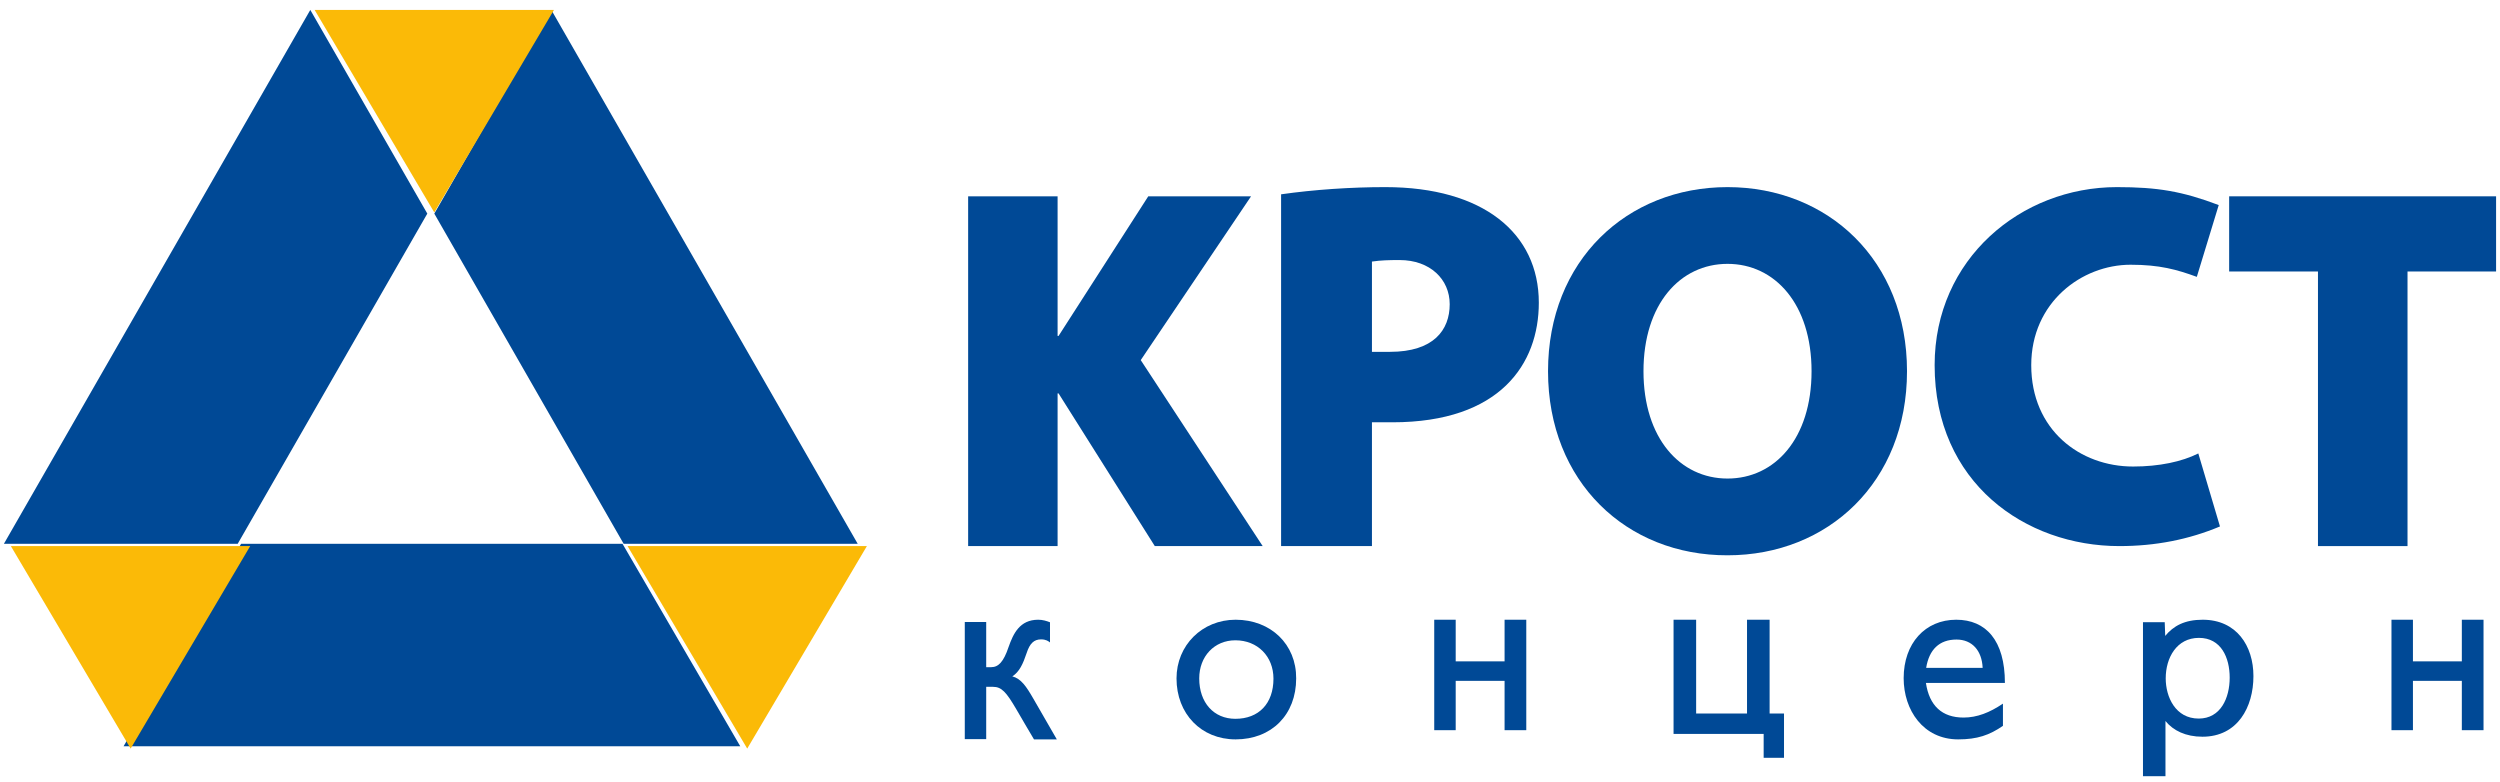
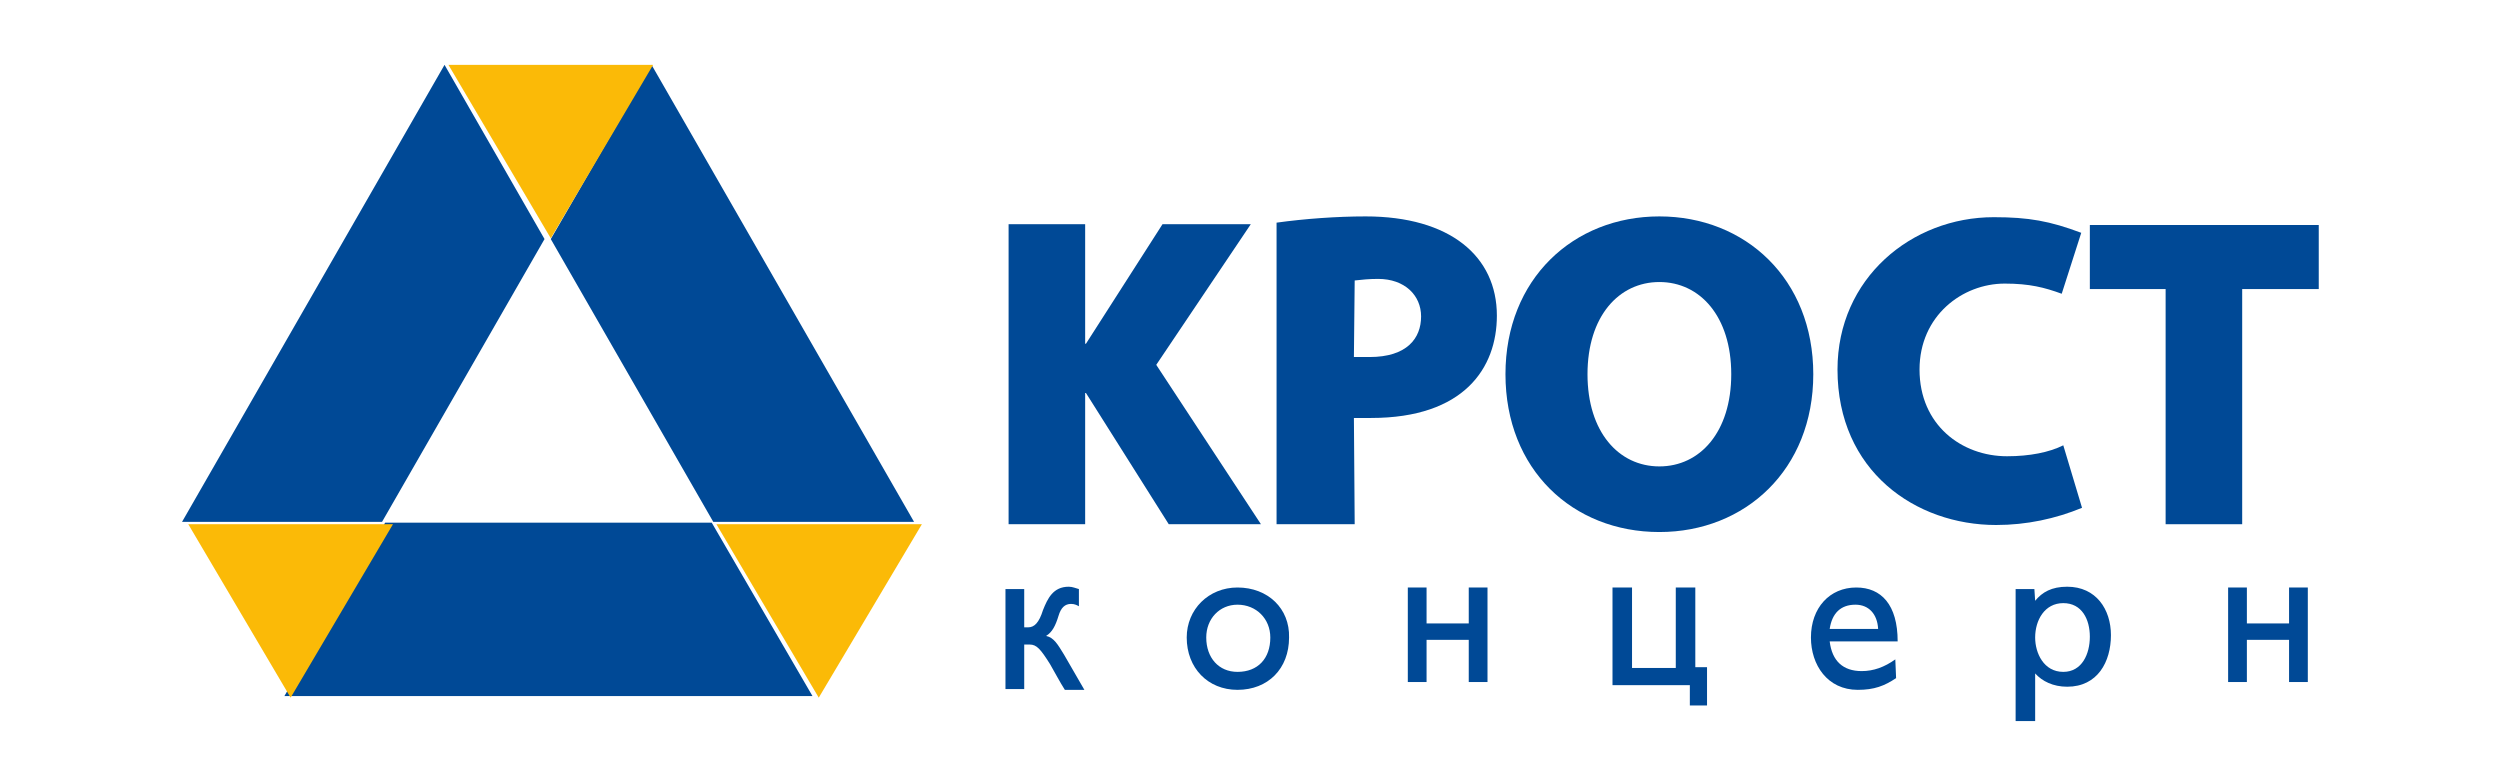
- <svg xmlns="http://www.w3.org/2000/svg" width="320" height="100" viewBox="0 0 320 100" fill="none">
-   <path d="M15.816 95.525L30.86 69.605H79.68L94.754 95.525H15.816Z" fill="#004996" />
-   <path d="M39.718 1.271L54.696 27.342L30.426 69.605H0.5L39.718 1.271Z" fill="#004996" />
-   <path d="M70.568 1.271L55.59 27.342L79.829 69.605H109.786L70.568 1.271Z" fill="#004996" />
-   <path d="M70.906 1.271H40.273L55.59 27.191L70.906 1.271Z" fill="#FBBA07" />
-   <path d="M32.023 69.9H1.391L16.723 95.82L32.023 69.9Z" fill="#FBBA07" />
-   <path d="M110.961 69.9H80.328L95.644 95.82L110.961 69.9Z" fill="#FBBA07" />
-   <path d="M281.192 35.438C278.643 34.507 276.444 33.886 272.715 33.886C266.468 33.886 259.999 38.698 259.999 46.739C259.999 55.028 266.245 59.716 273.033 59.716C276.38 59.716 279.28 59.095 281.384 58.04L284.156 67.385C280.172 69.061 275.902 69.9 271.281 69.9C259.234 69.9 247.633 61.797 247.633 46.739C247.633 33.141 258.692 23.951 270.962 23.951C276.157 23.951 279.312 24.479 283.997 26.248L281.192 35.438Z" fill="#004996" />
-   <path fill-rule="evenodd" clip-rule="evenodd" d="M175.64 33.477C176.746 33.318 177.694 33.287 179.148 33.287C183.066 33.287 185.562 35.764 185.562 38.939C185.562 42.241 183.508 45.036 177.915 45.036H175.609V33.477H175.64ZM175.64 69.9H163.98V24.872C168.215 24.268 172.954 23.951 177.315 23.951C189.86 23.951 196.969 29.857 196.969 38.748C196.969 46.56 192.04 54.054 178.231 54.054H175.609V69.9H175.64Z" fill="#004996" />
-   <path d="M123.922 69.9H135.372V50.356H135.496L147.815 69.9H161.623L146.015 46.094L160.134 25.129H146.977L135.496 42.999H135.372V25.129H123.922V69.9Z" fill="#004996" />
-   <path d="M231.879 47.514C231.879 38.923 227.185 33.774 221.123 33.774C215.061 33.774 210.366 38.923 210.366 47.514C210.366 56.106 215.061 61.254 221.123 61.254C227.185 61.254 231.879 56.137 231.879 47.514ZM198.148 47.514C198.148 33.332 208.252 23.951 221.123 23.951C233.993 23.951 244.097 33.332 244.097 47.514C244.097 61.697 233.993 71.078 221.123 71.078C208.221 71.109 198.148 61.697 198.148 47.514Z" fill="#004996" />
-   <path d="M319.499 34.75H308.162V69.9H296.7V34.75H285.332V25.129H319.499V34.75Z" fill="#004996" />
-   <path d="M126.234 85.399V79.619H123.492V94.609H126.234V87.914H127.108C128.193 87.914 128.795 88.567 130.091 90.788C130.905 92.159 131.538 93.302 132.351 94.641H135.274L132.261 89.416C131.357 87.849 130.694 86.869 129.579 86.575C130.483 85.987 130.935 85.007 131.417 83.57C131.809 82.362 132.351 81.84 133.255 81.84C133.888 81.84 134.189 82.068 134.4 82.232V79.652C133.978 79.488 133.466 79.325 132.893 79.325C130.513 79.325 129.699 81.121 129.097 82.819C128.464 84.713 127.801 85.399 126.867 85.399H126.234Z" fill="#004996" />
-   <path fill-rule="evenodd" clip-rule="evenodd" d="M158.158 79.325C153.876 79.325 150.594 82.6 150.594 86.839C150.594 91.366 153.751 94.641 158.158 94.641C162.753 94.641 165.91 91.495 165.91 86.839C165.941 82.472 162.659 79.325 158.158 79.325ZM158.127 81.958C160.971 81.958 163.003 84.013 163.003 86.871C163.003 90.05 161.127 92.008 158.127 92.008C155.376 92.008 153.501 89.953 153.501 86.839C153.501 84.013 155.439 81.958 158.127 81.958Z" fill="#004996" />
-   <path d="M186.329 87.149H192.586V93.463H195.364V79.325H192.586V84.654H186.329V79.325H183.582V93.463H186.329V87.149Z" fill="#004996" />
-   <path d="M217.106 91.33V79.325H214.215V93.941H225.748V96.998H228.353V91.33H226.51V79.325H223.619V91.33H217.106Z" fill="#004996" />
-   <path fill-rule="evenodd" clip-rule="evenodd" d="M256.346 90.082C254.687 91.206 253.059 91.848 251.337 91.848C248.583 91.848 246.955 90.339 246.517 87.417H256.628C256.628 81.958 254.186 79.325 250.398 79.325C246.423 79.325 243.668 82.343 243.668 86.807C243.668 90.885 246.172 94.641 250.649 94.641C253.091 94.641 254.656 94.096 256.377 92.907V90.082H256.346ZM246.548 85.49C246.924 83.146 248.238 81.862 250.43 81.862C252.433 81.862 253.685 83.275 253.779 85.49H246.548Z" fill="#004996" />
-   <path d="M308.856 87.149H315.114V93.463H317.891V79.325H315.114V84.654H308.856V79.325H306.109V93.463H308.856V87.149Z" fill="#004996" />
-   <path fill-rule="evenodd" clip-rule="evenodd" d="M281.466 81.648C278.619 81.648 277.212 84.191 277.212 86.828C277.212 89.214 278.459 91.977 281.434 91.977C284.249 91.977 285.4 89.34 285.4 86.734C285.4 84.191 284.313 81.648 281.466 81.648ZM274.301 79.639H277.084L277.148 81.397C278.203 80.11 279.643 79.325 281.946 79.325C286.264 79.325 288.439 82.653 288.439 86.546C288.439 90.501 286.424 94.3 281.914 94.3C279.77 94.3 278.171 93.515 277.18 92.29V99.354H274.301V79.639Z" fill="#004996" />
+ <svg xmlns="http://www.w3.org/2000/svg" version="1.1" id="Слой_1" x="0px" y="0px" viewBox="0 0 320 100" style="enable-background:new 0 0 320 100;" xml:space="preserve">
+   <style type="text/css">
+ 	.st0{fill:#004996;}
+ 	.st1{fill:#FBBA07;}
+ 	.st2{fill-rule:evenodd;clip-rule:evenodd;fill:#004996;}
+ </style>
+   <path class="st0" d="M36.4,89.1l12.9-22.2h41.8l12.9,22.2H36.4z" />
+   <path class="st0" d="M56.9,8.3l12.8,22.3L48.9,66.8H23.3L56.9,8.3z" />
+   <path class="st0" d="M83.4,8.3L70.5,30.6l20.8,36.2H117L83.4,8.3z" />
+   <path class="st1" d="M83.6,8.3H57.4l13.1,22.2L83.6,8.3z" />
+   <path class="st1" d="M50.3,67.1H24.1l13.1,22.2L50.3,67.1z" />
+   <path class="st1" d="M118,67.1H91.7l13.1,22.2L118,67.1z" />
+   <path class="st0" d="M263.9,37.6c-2.2-0.8-4.1-1.3-7.3-1.3c-5.4,0-10.9,4.1-10.9,11c0,7.1,5.4,11.1,11.2,11.1c2.9,0,5.4-0.5,7.2-1.4  l2.4,8c-3.4,1.4-7.1,2.2-11,2.2c-10.3,0-20.3-6.9-20.3-19.9c0-11.7,9.5-19.5,20-19.5c4.5,0,7.2,0.5,11.2,2L263.9,37.6z" />
+   <path class="st2" d="M173.4,35.9c0.9-0.1,1.8-0.2,3-0.2c3.4,0,5.5,2.1,5.5,4.8c0,2.8-1.8,5.2-6.6,5.2h-2L173.4,35.9L173.4,35.9z   M173.4,67.1h-10V28.5c3.6-0.5,7.7-0.8,11.4-0.8c10.8,0,16.8,5.1,16.8,12.7c0,6.7-4.2,13.1-16.1,13.1h-2.2L173.4,67.1L173.4,67.1z" />
+   <path class="st0" d="M129.1,67.1h9.8V50.3h0.1l10.6,16.8h11.8L148,46.7l12.1-18h-11.3L139,44h-0.1V28.7h-9.8V67.1z" />
+   <path class="st0" d="M221.6,47.9c0-7.4-4-11.8-9.2-11.8c-5.2,0-9.2,4.4-9.2,11.8c0,7.4,4,11.8,9.2,11.8  C217.6,59.7,221.6,55.3,221.6,47.9z M192.7,47.9c0-12.2,8.7-20.2,19.7-20.2c11,0,19.7,8,19.7,20.2s-8.7,20.2-19.7,20.2  C201.3,68.1,192.7,60.1,192.7,47.9z" />
+   <path class="st0" d="M296.7,37H287v30.1h-9.8V37h-9.7v-8.2h29.3V37z" />
+   <path class="st0" d="M131.1,80.4v-5h-2.4v12.8h2.4v-5.7h0.7c0.9,0,1.4,0.6,2.6,2.5c0.7,1.2,1.2,2.2,1.9,3.3h2.5l-2.6-4.5  c-0.8-1.3-1.3-2.2-2.3-2.4c0.8-0.5,1.2-1.3,1.6-2.6c0.3-1,0.8-1.5,1.6-1.5c0.5,0,0.8,0.2,1,0.3v-2.2c-0.4-0.1-0.8-0.3-1.3-0.3  c-2,0-2.7,1.5-3.3,3c-0.5,1.6-1.1,2.2-1.9,2.2H131.1z" />
+   <path class="st2" d="M158.4,75.2c-3.7,0-6.5,2.8-6.5,6.4c0,3.9,2.7,6.7,6.5,6.7c3.9,0,6.6-2.7,6.6-6.7  C165.1,77.9,162.3,75.2,158.4,75.2z M158.4,77.4c2.4,0,4.2,1.8,4.2,4.2c0,2.7-1.6,4.4-4.2,4.4c-2.4,0-4-1.8-4-4.4  C154.4,79.2,156.1,77.4,158.4,77.4z" />
+   <path class="st0" d="M182.6,81.9h5.4v5.4h2.4V75.2h-2.4v4.6h-5.4v-4.6h-2.4v12.1h2.4V81.9z" />
+   <path class="st0" d="M208.9,85.5V75.2h-2.5v12.5h9.9v2.6h2.2v-4.9H217V75.2h-2.5v10.3H208.9z" />
+   <path class="st2" d="M242.6,84.4c-1.4,1-2.8,1.5-4.3,1.5c-2.4,0-3.8-1.3-4.1-3.8h8.7c0-4.7-2.1-6.9-5.3-6.9c-3.4,0-5.8,2.6-5.8,6.4  c0,3.5,2.1,6.7,6,6.7c2.1,0,3.4-0.5,4.9-1.5L242.6,84.4L242.6,84.4z M234.2,80.5c0.3-2,1.4-3.1,3.3-3.1c1.7,0,2.8,1.2,2.9,3.1H234.2  z" />
+   <path class="st0" d="M287.6,81.9h5.4v5.4h2.4V75.2h-2.4v4.6h-5.4v-4.6h-2.4v12.1h2.4V81.9z" />
+   <path class="st2" d="M264.1,77.2c-2.4,0-3.6,2.2-3.6,4.4c0,2,1.1,4.4,3.6,4.4c2.4,0,3.4-2.3,3.4-4.5  C267.5,79.3,266.5,77.2,264.1,77.2z M258,75.4h2.4l0.1,1.5c0.9-1.1,2.1-1.8,4.1-1.8c3.7,0,5.6,2.9,5.6,6.2c0,3.4-1.7,6.6-5.6,6.6  c-1.8,0-3.2-0.7-4.1-1.7v6.1H258V75.4z" />
</svg>
